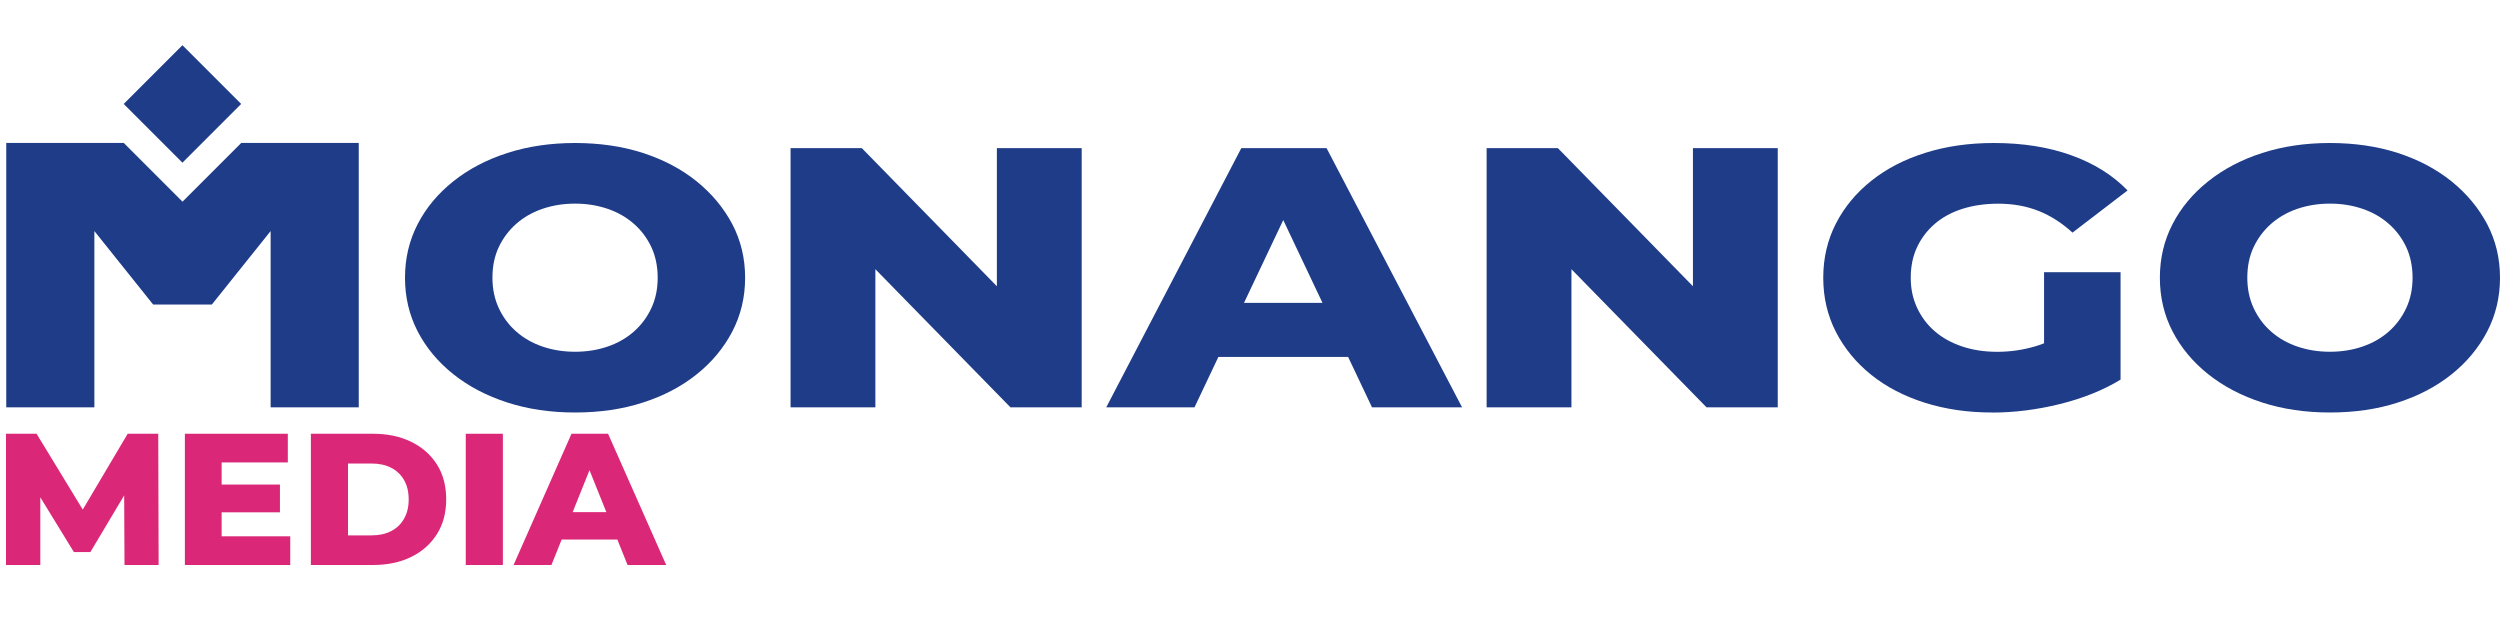
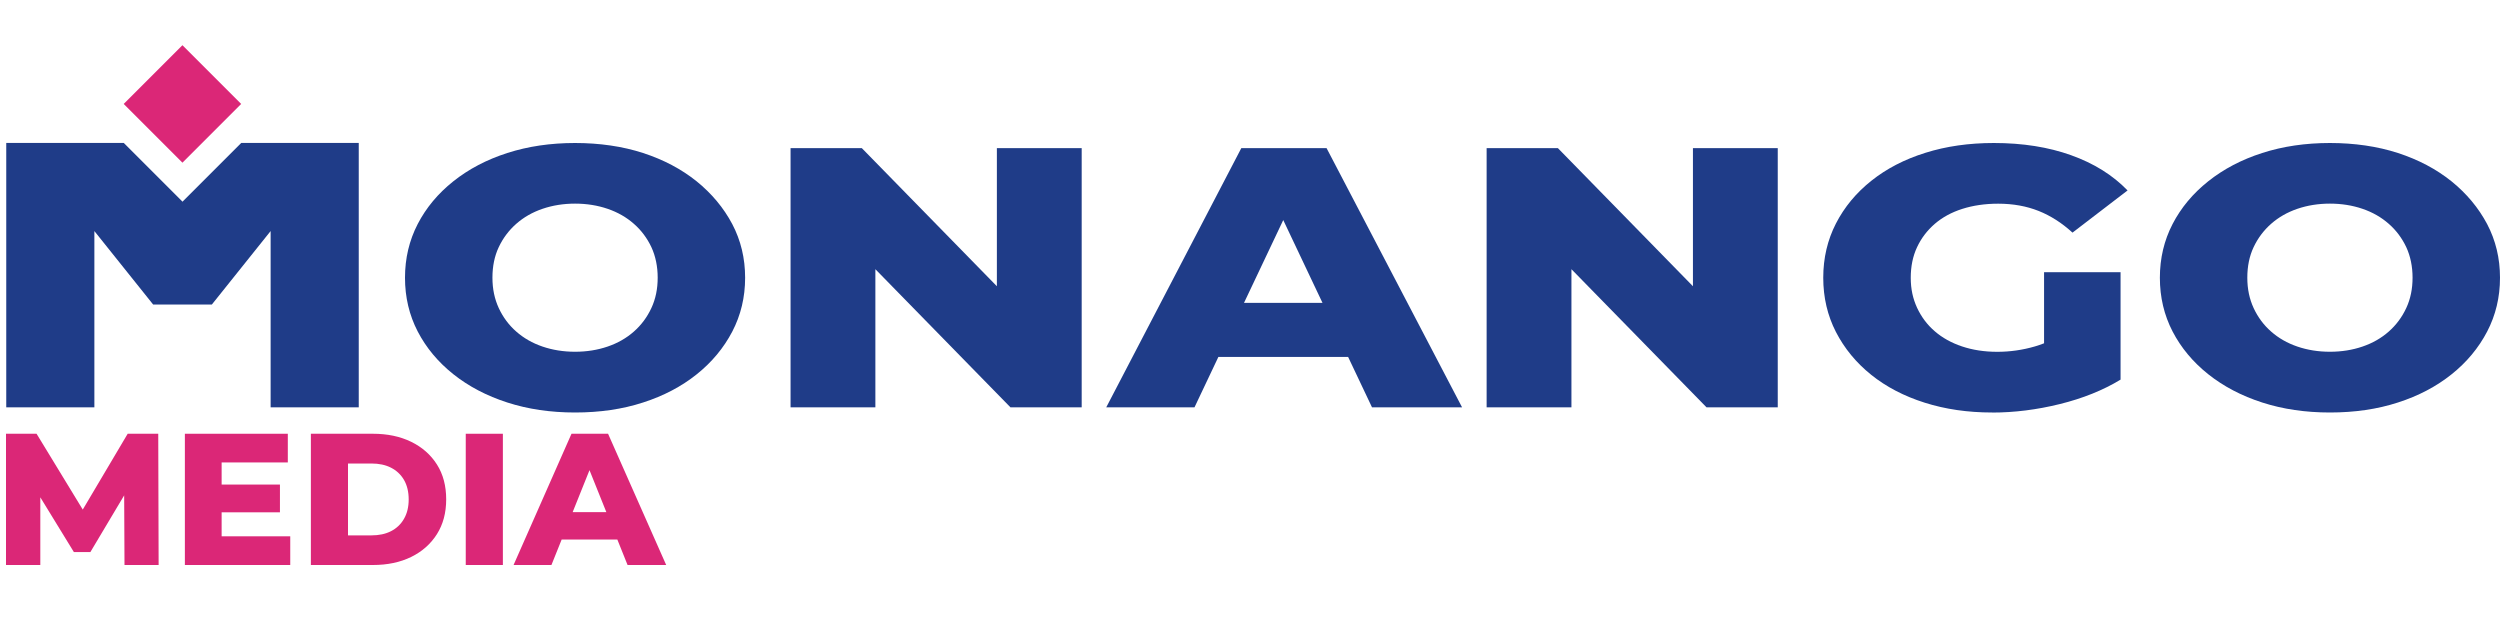
<svg xmlns="http://www.w3.org/2000/svg" id="Calque_1" data-name="Calque 1" viewBox="0 0 400 100">
  <defs>
    <style>
      .cls-1 {
        fill: #1f3c88;
      }

      .cls-2 {
        fill: #db2777;
      }
    </style>
  </defs>
+   <rect class="cls-2" x="22.55" y="9.98" width="13.29" height="13.29" transform="translate(-3.21 25.52) rotate(-45)" />
+   <polygon class="cls-1" points="15.1 65.17 1 65.17 1 22.87 15.1 22.87 19.8 22.87 29.2 32.27 38.6 22.87 57.4 22.87 57.4 65.17 43.3 65.17 43.3 36.97 33.9 48.72 24.5 48.72 15.1 36.97 15.1 65.17" />
  <g>
-     <rect class="cls-1" x="22.55" y="9.98" width="13.29" height="13.29" transform="translate(-3.21 25.52) rotate(-45)" />
-     <polygon class="cls-1" points="15.1 65.17 1 65.17 1 22.87 15.1 22.87 19.8 22.87 29.2 32.27 38.6 22.87 57.4 22.87 57.4 65.17 43.3 65.17 43.3 36.97 33.9 48.72 24.5 48.72 15.1 36.97 15.1 65.17" />
-     <g>
-       <path class="cls-1" d="m92.01,66c-3.92,0-7.53-.53-10.84-1.6-3.31-1.07-6.19-2.58-8.64-4.53-2.45-1.95-4.35-4.24-5.7-6.84-1.35-2.61-2.03-5.47-2.03-8.59s.68-5.98,2.03-8.59c1.35-2.61,3.25-4.89,5.7-6.84,2.45-1.95,5.33-3.47,8.64-4.53,3.31-1.07,6.93-1.6,10.84-1.6s7.59.53,10.88,1.6c3.29,1.07,6.14,2.58,8.57,4.53,2.42,1.96,4.32,4.24,5.7,6.84,1.37,2.61,2.06,5.47,2.06,8.59s-.69,5.99-2.06,8.62c-1.38,2.63-3.28,4.91-5.7,6.84-2.43,1.94-5.28,3.44-8.57,4.5-3.29,1.07-6.91,1.6-10.88,1.6Zm0-9.72c1.86,0,3.6-.28,5.21-.83,1.61-.55,3.01-1.35,4.2-2.4,1.19-1.05,2.12-2.3,2.8-3.76.68-1.46,1.01-3.08,1.01-4.86s-.34-3.45-1.01-4.89c-.68-1.44-1.61-2.69-2.8-3.73-1.19-1.05-2.59-1.85-4.2-2.4-1.61-.55-3.35-.83-5.21-.83s-3.6.28-5.21.83c-1.61.55-3.01,1.35-4.2,2.4-1.19,1.05-2.12,2.29-2.8,3.73-.68,1.44-1.01,3.07-1.01,4.89s.34,3.4,1.01,4.86c.68,1.46,1.61,2.72,2.8,3.76,1.19,1.05,2.59,1.85,4.2,2.4,1.61.55,3.35.83,5.21.83Z" />
-       <path class="cls-1" d="m126.49,65.17V23.7h11.4l27,27.61h-5.39v-27.61h13.57v41.47h-11.4l-27-27.61h5.39v27.61h-13.57Z" />
-       <path class="cls-1" d="m177,65.17l21.61-41.47h13.64l21.68,41.47h-14.41l-16.93-35.72h5.46l-16.93,35.72h-14.13Zm11.82-8.06l3.57-8.65h23.92l3.57,8.65h-31.06Z" />
-       <path class="cls-1" d="m237.86,65.17V23.7h11.4l27,27.61h-5.39v-27.61h13.57v41.47h-11.4l-27-27.61h5.39v27.61h-13.57Z" />
-       <path class="cls-1" d="m318.72,66c-3.87,0-7.46-.52-10.77-1.57-3.31-1.05-6.17-2.54-8.57-4.47-2.4-1.93-4.28-4.22-5.63-6.84-1.35-2.63-2.03-5.52-2.03-8.68s.68-6.05,2.03-8.68c1.35-2.63,3.24-4.91,5.67-6.84,2.42-1.93,5.3-3.43,8.64-4.47,3.33-1.05,6.98-1.57,10.95-1.57,4.62,0,8.74.65,12.38,1.96,3.64,1.3,6.65,3.18,9.02,5.63l-8.81,6.75c-1.68-1.54-3.49-2.7-5.42-3.47-1.94-.77-4.09-1.16-6.47-1.16-2.1,0-4.01.28-5.74.83-1.73.55-3.19,1.35-4.41,2.4-1.21,1.05-2.16,2.29-2.83,3.73-.68,1.44-1.01,3.07-1.01,4.89s.34,3.34,1.01,4.8c.68,1.46,1.62,2.72,2.83,3.76,1.21,1.05,2.67,1.86,4.37,2.43,1.7.57,3.58.86,5.63.86s4.06-.29,6.02-.86c1.96-.57,3.94-1.55,5.95-2.93l7.76,8.24c-2.8,1.7-6.04,3-9.72,3.91-3.68.91-7.3,1.36-10.84,1.36Zm20.57-5.27l-12.24-1.54v-15.64h12.24v17.18Z" />
-       <path class="cls-1" d="m372.79,66c-3.92,0-7.53-.53-10.84-1.6-3.31-1.07-6.19-2.58-8.64-4.53-2.45-1.95-4.35-4.24-5.7-6.84-1.35-2.61-2.03-5.47-2.03-8.59s.68-5.98,2.03-8.59c1.35-2.61,3.25-4.89,5.7-6.84,2.45-1.95,5.33-3.47,8.64-4.53,3.31-1.07,6.93-1.6,10.84-1.6s7.59.53,10.88,1.6c3.29,1.07,6.14,2.58,8.57,4.53,2.42,1.96,4.32,4.24,5.7,6.84,1.37,2.61,2.06,5.47,2.06,8.59s-.69,5.99-2.06,8.62c-1.38,2.63-3.28,4.91-5.7,6.84-2.43,1.94-5.28,3.44-8.57,4.5-3.29,1.07-6.91,1.6-10.88,1.6Zm0-9.72c1.86,0,3.6-.28,5.21-.83,1.61-.55,3.01-1.35,4.2-2.4,1.19-1.05,2.12-2.3,2.8-3.76.68-1.46,1.01-3.08,1.01-4.86s-.34-3.45-1.01-4.89c-.68-1.44-1.61-2.69-2.8-3.73-1.19-1.05-2.59-1.85-4.2-2.4-1.61-.55-3.35-.83-5.21-.83s-3.6.28-5.21.83c-1.61.55-3.01,1.35-4.2,2.4-1.19,1.05-2.12,2.29-2.8,3.73-.68,1.44-1.01,3.07-1.01,4.89s.34,3.4,1.01,4.86c.68,1.46,1.61,2.72,2.8,3.76,1.19,1.05,2.59,1.85,4.2,2.4,1.61.55,3.35.83,5.21.83Z" />
-     </g>
+     <path class="cls-1" d="m92.01,66c-3.92,0-7.53-.53-10.84-1.6-3.31-1.07-6.19-2.58-8.64-4.53-2.45-1.95-4.35-4.24-5.7-6.84-1.35-2.61-2.03-5.47-2.03-8.59s.68-5.98,2.03-8.59c1.35-2.61,3.25-4.89,5.7-6.84,2.45-1.95,5.33-3.47,8.64-4.53,3.31-1.07,6.93-1.6,10.84-1.6s7.59.53,10.88,1.6c3.29,1.07,6.14,2.58,8.57,4.53,2.42,1.96,4.32,4.24,5.7,6.84,1.37,2.61,2.06,5.47,2.06,8.59s-.69,5.99-2.06,8.62c-1.38,2.63-3.28,4.91-5.7,6.84-2.43,1.94-5.28,3.44-8.57,4.5-3.29,1.07-6.91,1.6-10.88,1.6Zm0-9.72c1.86,0,3.6-.28,5.21-.83,1.61-.55,3.01-1.35,4.2-2.4,1.19-1.05,2.12-2.3,2.8-3.76.68-1.46,1.01-3.08,1.01-4.86s-.34-3.45-1.01-4.89c-.68-1.44-1.61-2.69-2.8-3.73-1.19-1.05-2.59-1.85-4.2-2.4-1.61-.55-3.35-.83-5.21-.83s-3.6.28-5.21.83c-1.61.55-3.01,1.35-4.2,2.4-1.19,1.05-2.12,2.29-2.8,3.73-.68,1.44-1.01,3.07-1.01,4.89s.34,3.4,1.01,4.86c.68,1.46,1.61,2.72,2.8,3.76,1.19,1.05,2.59,1.85,4.2,2.4,1.61.55,3.35.83,5.21.83Z" />
+     <path class="cls-1" d="m126.49,65.17V23.7h11.4l27,27.61h-5.39v-27.61h13.57v41.47h-11.4l-27-27.61h5.39v27.61h-13.57Z" />
+     <path class="cls-1" d="m177,65.17l21.61-41.47h13.64l21.68,41.47h-14.41l-16.93-35.72h5.46l-16.93,35.72h-14.13Zm11.82-8.06l3.57-8.65h23.92l3.57,8.65h-31.06Z" />
+     <path class="cls-1" d="m237.86,65.17V23.7h11.4l27,27.61h-5.39v-27.61h13.57v41.47h-11.4l-27-27.61h5.39v27.61h-13.57Z" />
+     <path class="cls-1" d="m318.72,66c-3.87,0-7.46-.52-10.77-1.57-3.31-1.05-6.17-2.54-8.57-4.47-2.4-1.93-4.28-4.22-5.63-6.84-1.35-2.63-2.03-5.52-2.03-8.68s.68-6.05,2.03-8.68c1.35-2.63,3.24-4.91,5.67-6.84,2.42-1.93,5.3-3.43,8.64-4.47,3.33-1.05,6.98-1.57,10.95-1.57,4.62,0,8.74.65,12.38,1.96,3.64,1.3,6.65,3.18,9.02,5.63l-8.81,6.75c-1.68-1.54-3.49-2.7-5.42-3.47-1.94-.77-4.09-1.16-6.47-1.16-2.1,0-4.01.28-5.74.83-1.73.55-3.19,1.35-4.41,2.4-1.21,1.05-2.16,2.29-2.83,3.73-.68,1.44-1.01,3.07-1.01,4.89s.34,3.34,1.01,4.8c.68,1.46,1.62,2.72,2.83,3.76,1.21,1.05,2.67,1.86,4.37,2.43,1.7.57,3.58.86,5.63.86s4.06-.29,6.02-.86c1.96-.57,3.94-1.55,5.95-2.93l7.76,8.24c-2.8,1.7-6.04,3-9.72,3.91-3.68.91-7.3,1.36-10.84,1.36Zm20.57-5.27l-12.24-1.54v-15.64h12.24v17.18Z" />
+     <path class="cls-1" d="m372.79,66c-3.92,0-7.53-.53-10.84-1.6-3.31-1.07-6.19-2.58-8.64-4.53-2.45-1.95-4.35-4.24-5.7-6.84-1.35-2.61-2.03-5.47-2.03-8.59s.68-5.98,2.03-8.59c1.35-2.61,3.25-4.89,5.7-6.84,2.45-1.95,5.33-3.47,8.64-4.53,3.31-1.07,6.93-1.6,10.84-1.6s7.59.53,10.88,1.6c3.29,1.07,6.14,2.58,8.57,4.53,2.42,1.96,4.32,4.24,5.7,6.84,1.37,2.61,2.06,5.47,2.06,8.59s-.69,5.99-2.06,8.62c-1.38,2.63-3.28,4.91-5.7,6.84-2.43,1.94-5.28,3.44-8.57,4.5-3.29,1.07-6.91,1.6-10.88,1.6Zm0-9.72c1.86,0,3.6-.28,5.21-.83,1.61-.55,3.01-1.35,4.2-2.4,1.19-1.05,2.12-2.3,2.8-3.76.68-1.46,1.01-3.08,1.01-4.86s-.34-3.45-1.01-4.89c-.68-1.44-1.61-2.69-2.8-3.73-1.19-1.05-2.59-1.85-4.2-2.4-1.61-.55-3.35-.83-5.21-.83s-3.6.28-5.21.83c-1.61.55-3.01,1.35-4.2,2.4-1.19,1.05-2.12,2.29-2.8,3.73-.68,1.44-1.01,3.07-1.01,4.89s.34,3.4,1.01,4.86c.68,1.46,1.61,2.72,2.8,3.76,1.19,1.05,2.59,1.85,4.2,2.4,1.61.55,3.35.83,5.21.83Z" />
  </g>
  <g>
    <path class="cls-2" d="m.96,90.4v-21h4.89l8.7,14.28h-2.58l8.46-14.28h4.89l.06,21h-5.46l-.06-12.69h.93l-6.33,10.62h-2.64l-6.51-10.62h1.14v12.69H.96Z" />
    <path class="cls-2" d="m29.58,90.4v-21h16.47v4.59h-10.59v11.82h10.98v4.59h-16.86Zm5.46-8.43v-4.44h9.75v4.44h-9.75Z" />
    <path class="cls-2" d="m49.74,90.4v-21h9.93c2.32,0,4.36.43,6.12,1.29,1.76.86,3.13,2.07,4.12,3.63.99,1.56,1.48,3.42,1.48,5.58s-.5,4-1.48,5.56c-.99,1.57-2.37,2.79-4.12,3.65-1.76.86-3.8,1.29-6.12,1.29h-9.93Zm5.94-4.74h3.75c1.2,0,2.25-.22,3.13-.67s1.58-1.11,2.08-1.98.75-1.9.75-3.1-.25-2.26-.75-3.12c-.5-.86-1.2-1.51-2.08-1.96s-1.93-.67-3.13-.67h-3.75v11.52Z" />
    <path class="cls-2" d="m74.52,90.4v-21h5.94v21h-5.94Z" />
    <path class="cls-2" d="m82.17,90.4l9.27-21h5.85l9.3,21h-6.18l-7.26-18.09h2.34l-7.26,18.09h-6.06Zm5.07-4.08l1.53-4.38h10.26l1.53,4.38h-13.32Z" />
  </g>
</svg>
